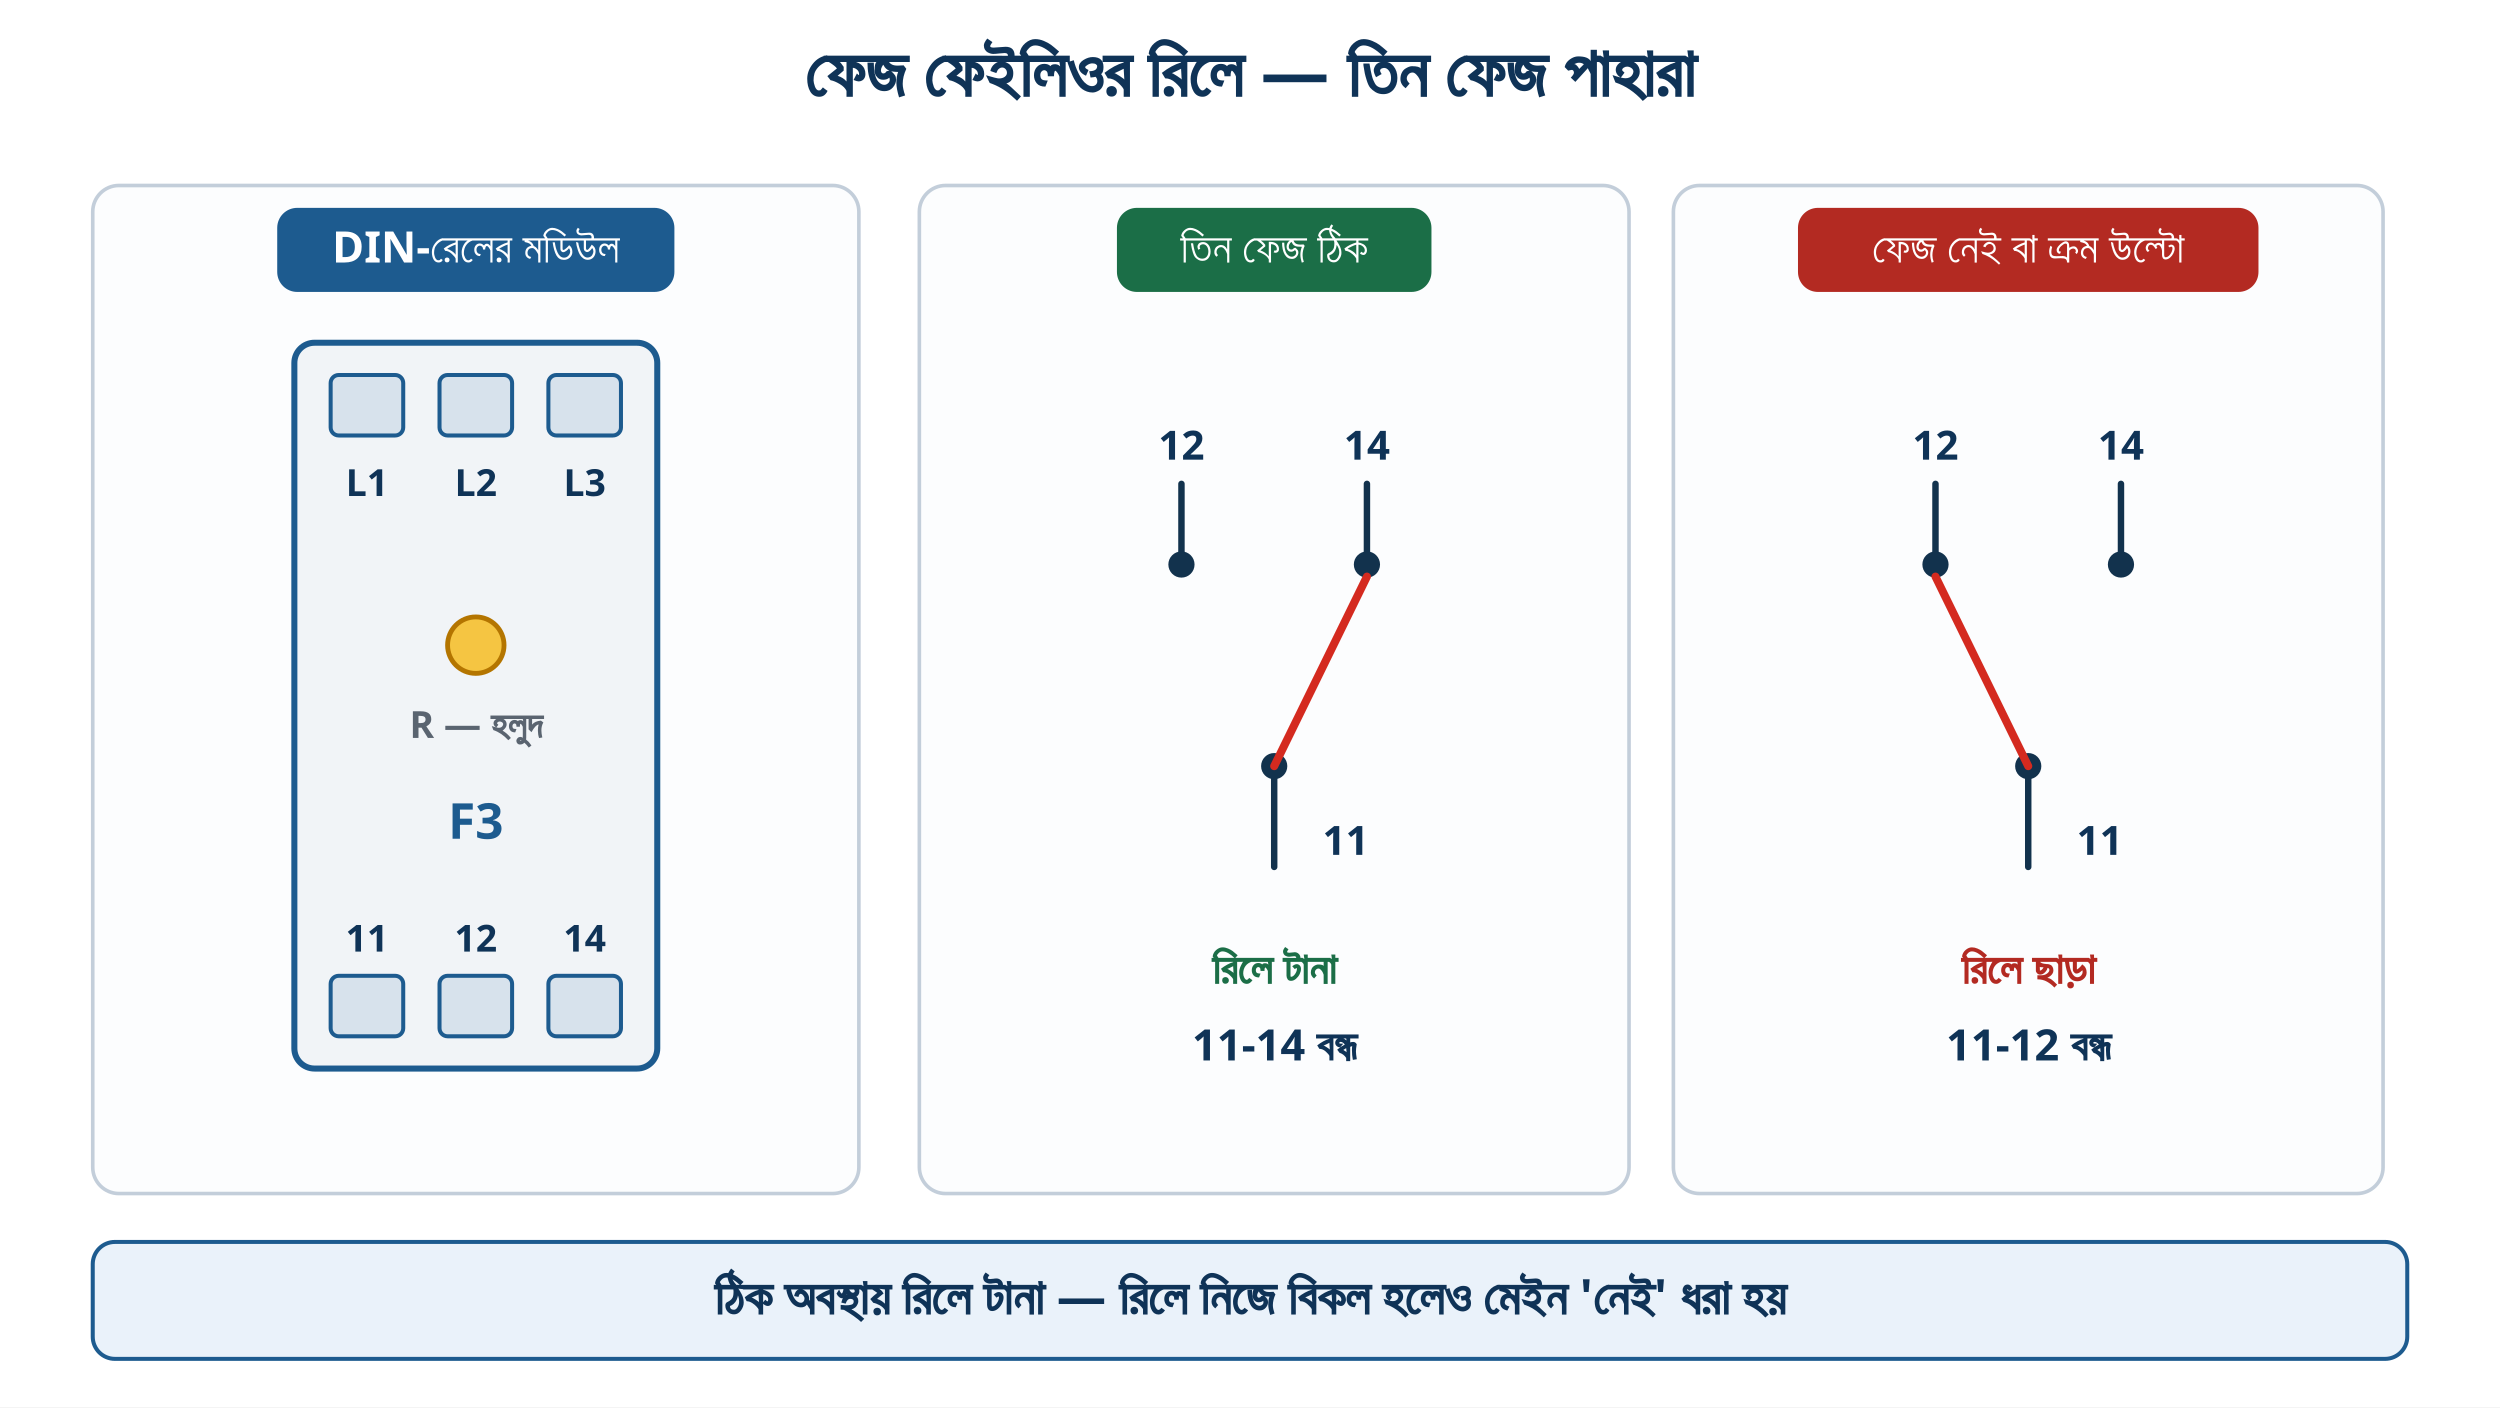
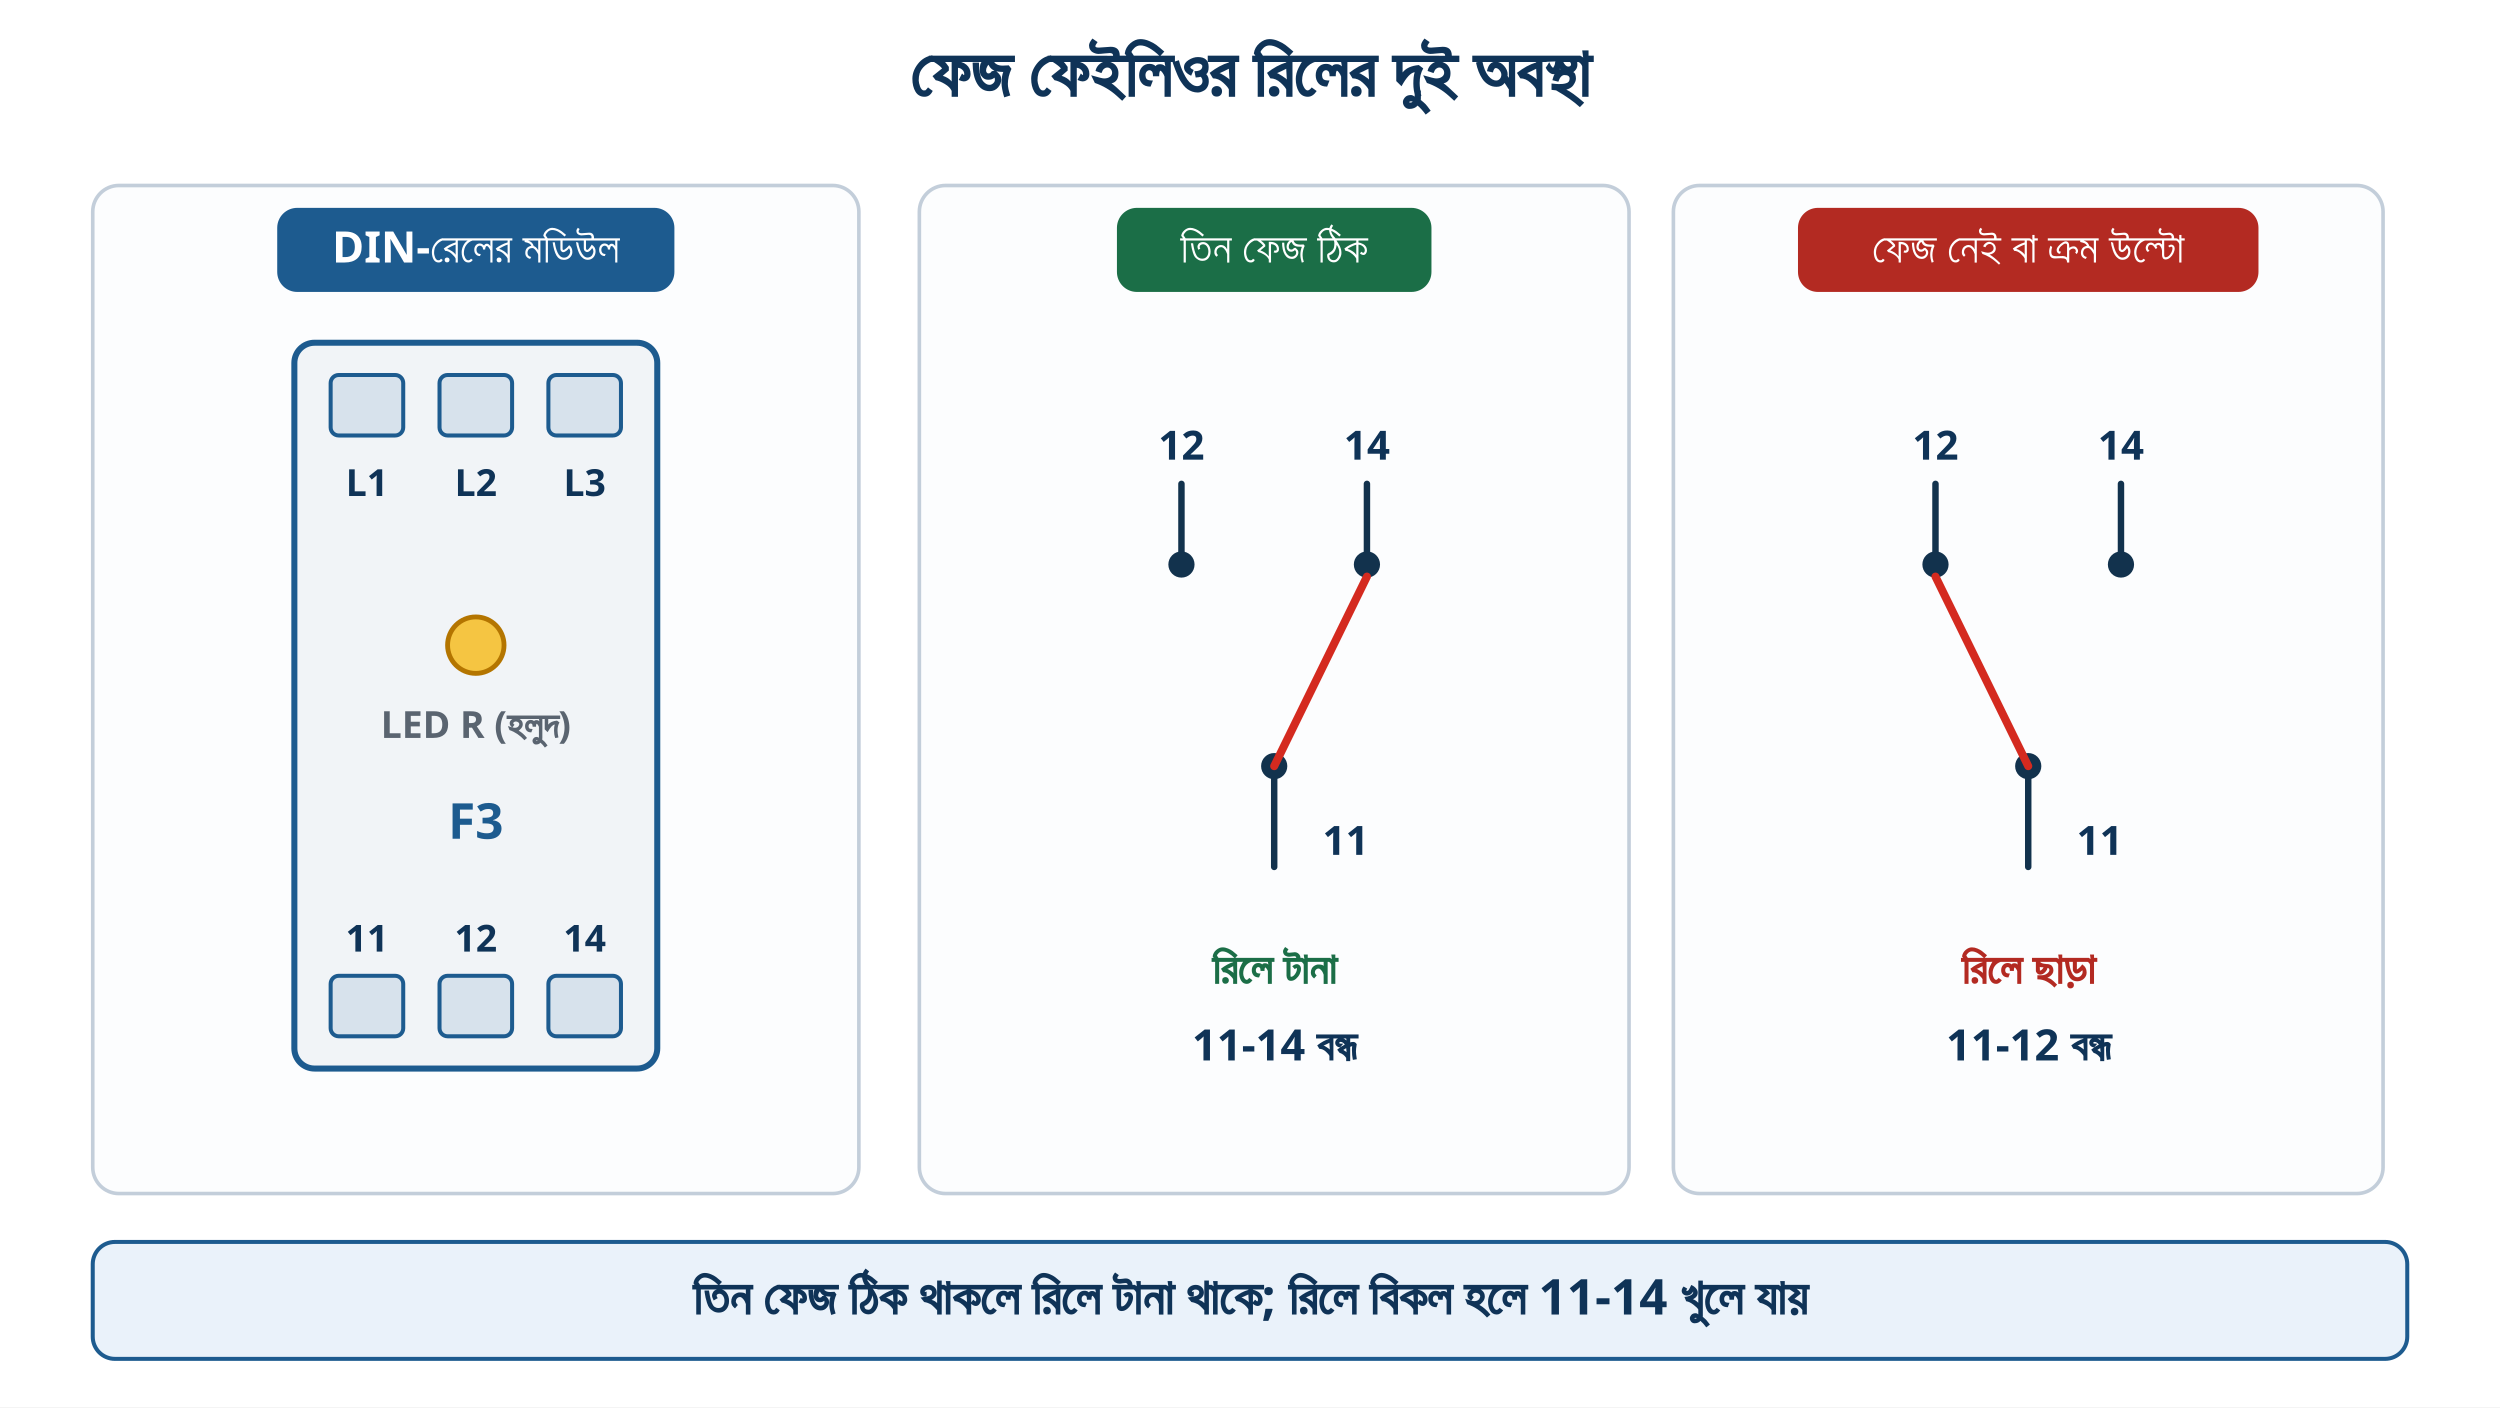
<svg xmlns="http://www.w3.org/2000/svg" width="1240" height="698" viewBox="0 0 1240 698">
  <rect width="1240" height="698" fill="#FFFFFF" />
-   <text x="620.0" y="48.0" font-family="Kalpurush" font-size="34" font-weight="700" fill="#0F3357" text-anchor="middle">ফেজ ফেইলিওর রিলে — তিন ফেজ পাহারা</text>
+   <text x="620.0" y="48.0" font-family="Kalpurush" font-size="34" font-weight="700" fill="#0F3357" text-anchor="middle">ফেজ ফেইলিওর রিলের দুই অবস্থা</text>
  <rect x="46.0" y="92.0" width="380.0" height="500.0" rx="13" fill="#FCFDFE" stroke="#C3CEDA" stroke-width="1.8" />
  <rect x="138.4" y="104.0" width="195.2" height="39.9" rx="9" fill="#1D5B8F" stroke="#1D5B8F" stroke-width="1.8" />
  <text x="236.0" y="130.2" font-family="Kalpurush" font-size="21.5" font-weight="600" fill="#FFFFFF" text-anchor="middle">DIN-রেলের মডিউল</text>
  <rect x="146.0" y="170.0" width="180.0" height="360.0" rx="10" fill="#F1F4F7" stroke="#1D5B8F" stroke-width="3" />
  <rect x="164.0" y="186.0" width="36.0" height="30.0" rx="4" fill="#D7E2EC" stroke="#1D5B8F" stroke-width="2" />
  <text x="182.0" y="246.0" font-family="Kalpurush" font-size="18.5" font-weight="700" fill="#0F3357" text-anchor="middle">L1</text>
  <rect x="218.0" y="186.0" width="36.0" height="30.0" rx="4" fill="#D7E2EC" stroke="#1D5B8F" stroke-width="2" />
  <text x="236.0" y="246.0" font-family="Kalpurush" font-size="18.5" font-weight="700" fill="#0F3357" text-anchor="middle">L2</text>
  <rect x="272.0" y="186.0" width="36.0" height="30.0" rx="4" fill="#D7E2EC" stroke="#1D5B8F" stroke-width="2" />
  <text x="290.0" y="246.0" font-family="Kalpurush" font-size="18.5" font-weight="700" fill="#0F3357" text-anchor="middle">L3</text>
  <rect x="164.0" y="484.0" width="36.0" height="30.0" rx="4" fill="#D7E2EC" stroke="#1D5B8F" stroke-width="2" />
  <text x="182.0" y="472.0" font-family="Kalpurush" font-size="18.5" font-weight="700" fill="#0F3357" text-anchor="middle">11</text>
  <rect x="218.0" y="484.0" width="36.0" height="30.0" rx="4" fill="#D7E2EC" stroke="#1D5B8F" stroke-width="2" />
  <text x="236.0" y="472.0" font-family="Kalpurush" font-size="18.5" font-weight="700" fill="#0F3357" text-anchor="middle">12</text>
  <rect x="272.0" y="484.0" width="36.0" height="30.0" rx="4" fill="#D7E2EC" stroke="#1D5B8F" stroke-width="2" />
  <text x="290.0" y="472.0" font-family="Kalpurush" font-size="18.5" font-weight="700" fill="#0F3357" text-anchor="middle">14</text>
  <circle cx="236.0" cy="320.0" r="14.0" fill="#F5C542" stroke="#B47500" stroke-width="2.4" />
-   <text x="236.0" y="366.0" font-family="Kalpurush" font-size="18.5" font-weight="700" fill="#5A6470" text-anchor="middle">R — হলুদ</text>
+   <text x="236.0" y="366.0" font-family="Kalpurush" font-size="18.5" font-weight="700" fill="#5A6470" text-anchor="middle">LED R (হলুদ)</text>
  <text x="236.0" y="416.0" font-family="Kalpurush" font-size="24.5" font-weight="700" fill="#1D5B8F" text-anchor="middle">F3</text>
  <rect x="456.0" y="92.0" width="352.0" height="500.0" rx="13" fill="#FCFDFE" stroke="#C3CEDA" stroke-width="1.8" />
  <rect x="554.9" y="104.0" width="154.2" height="39.9" rx="9" fill="#1B6E47" stroke="#1B6E47" stroke-width="1.8" />
  <text x="632.0" y="130.2" font-family="Kalpurush" font-size="21.5" font-weight="600" fill="#FFFFFF" text-anchor="middle">তিন ফেজ ঠিক</text>
  <path d="M 632 430 L 632 380" fill="none" stroke="#12324D" stroke-width="3.2" stroke-linecap="round" stroke-linejoin="round" />
  <circle cx="632.0" cy="380.0" r="6.5" fill="#12324D" stroke="none" stroke-width="2" />
  <path d="M 586 280 L 586 240" fill="none" stroke="#12324D" stroke-width="3.2" stroke-linecap="round" stroke-linejoin="round" />
  <circle cx="586.0" cy="280.0" r="6.5" fill="#12324D" stroke="none" stroke-width="2" />
  <text x="586.0" y="228.0" font-family="Kalpurush" font-size="20" font-weight="700" fill="#0F3357" text-anchor="middle">12</text>
  <path d="M 678 280 L 678 240" fill="none" stroke="#12324D" stroke-width="3.2" stroke-linecap="round" stroke-linejoin="round" />
  <circle cx="678.0" cy="280.0" r="6.5" fill="#12324D" stroke="none" stroke-width="2" />
  <text x="678.0" y="228.0" font-family="Kalpurush" font-size="20" font-weight="700" fill="#0F3357" text-anchor="middle">14</text>
  <path d="M 632 380 L 678 286" fill="none" stroke="#D42A1F" stroke-width="4" stroke-linecap="round" stroke-linejoin="round" />
  <text x="656.0" y="424.0" font-family="Kalpurush" font-size="20" font-weight="700" fill="#0F3357" text-anchor="start">11</text>
  <text x="632.0" y="488.0" font-family="Kalpurush" font-size="21.5" font-weight="700" fill="#1B6E47" text-anchor="middle">রিলে টানা</text>
  <text x="632.0" y="526.0" font-family="Kalpurush" font-size="21.5" font-weight="700" fill="#0F3357" text-anchor="middle">11-14 বন্ধ</text>
  <rect x="830.0" y="92.0" width="352.0" height="500.0" rx="13" fill="#FCFDFE" stroke="#C3CEDA" stroke-width="1.8" />
  <rect x="892.7" y="104.0" width="226.6" height="39.9" rx="9" fill="#B32A22" stroke="#B32A22" stroke-width="1.8" />
  <text x="1006.0" y="130.2" font-family="Kalpurush" font-size="21.5" font-weight="600" fill="#FFFFFF" text-anchor="middle">ফেজ নেই বা ক্রম উল্টো</text>
  <path d="M 1006 430 L 1006 380" fill="none" stroke="#12324D" stroke-width="3.2" stroke-linecap="round" stroke-linejoin="round" />
  <circle cx="1006.0" cy="380.0" r="6.5" fill="#12324D" stroke="none" stroke-width="2" />
  <path d="M 960 280 L 960 240" fill="none" stroke="#12324D" stroke-width="3.2" stroke-linecap="round" stroke-linejoin="round" />
  <circle cx="960.0" cy="280.0" r="6.5" fill="#12324D" stroke="none" stroke-width="2" />
  <text x="960.0" y="228.0" font-family="Kalpurush" font-size="20" font-weight="700" fill="#0F3357" text-anchor="middle">12</text>
  <path d="M 1052 280 L 1052 240" fill="none" stroke="#12324D" stroke-width="3.2" stroke-linecap="round" stroke-linejoin="round" />
  <circle cx="1052.0" cy="280.0" r="6.5" fill="#12324D" stroke="none" stroke-width="2" />
  <text x="1052.0" y="228.0" font-family="Kalpurush" font-size="20" font-weight="700" fill="#0F3357" text-anchor="middle">14</text>
  <path d="M 1006 380 L 960 286" fill="none" stroke="#D42A1F" stroke-width="4" stroke-linecap="round" stroke-linejoin="round" />
  <text x="1030.0" y="424.0" font-family="Kalpurush" font-size="20" font-weight="700" fill="#0F3357" text-anchor="start">11</text>
  <text x="1006.0" y="488.0" font-family="Kalpurush" font-size="21.5" font-weight="700" fill="#B32A22" text-anchor="middle">রিলে ছাড়া</text>
  <text x="1006.0" y="526.0" font-family="Kalpurush" font-size="21.5" font-weight="700" fill="#0F3357" text-anchor="middle">11-12 বন্ধ</text>
  <rect x="46.0" y="616.0" width="1148.0" height="58.0" rx="11" fill="#EAF2FA" stroke="#1D5B8F" stroke-width="2" />
-   <text x="620.0" y="652.0" font-family="Kalpurush" font-size="24.5" font-weight="700" fill="#0F3357" text-anchor="middle">ঠিক অবস্থায় রিলে টানা — রিলে নিজে বিকল হলেও মেইন 'নেই' ধরা হয়</text>
+   <text x="620.0" y="652.0" font-family="Kalpurush" font-size="24.5" font-weight="700" fill="#0F3357" text-anchor="middle">তিন ফেজ ঠিক থাকলে রিলে টানা থাকে; রিলে বিকল হলে 11-14 খুলে যায়</text>
</svg>
